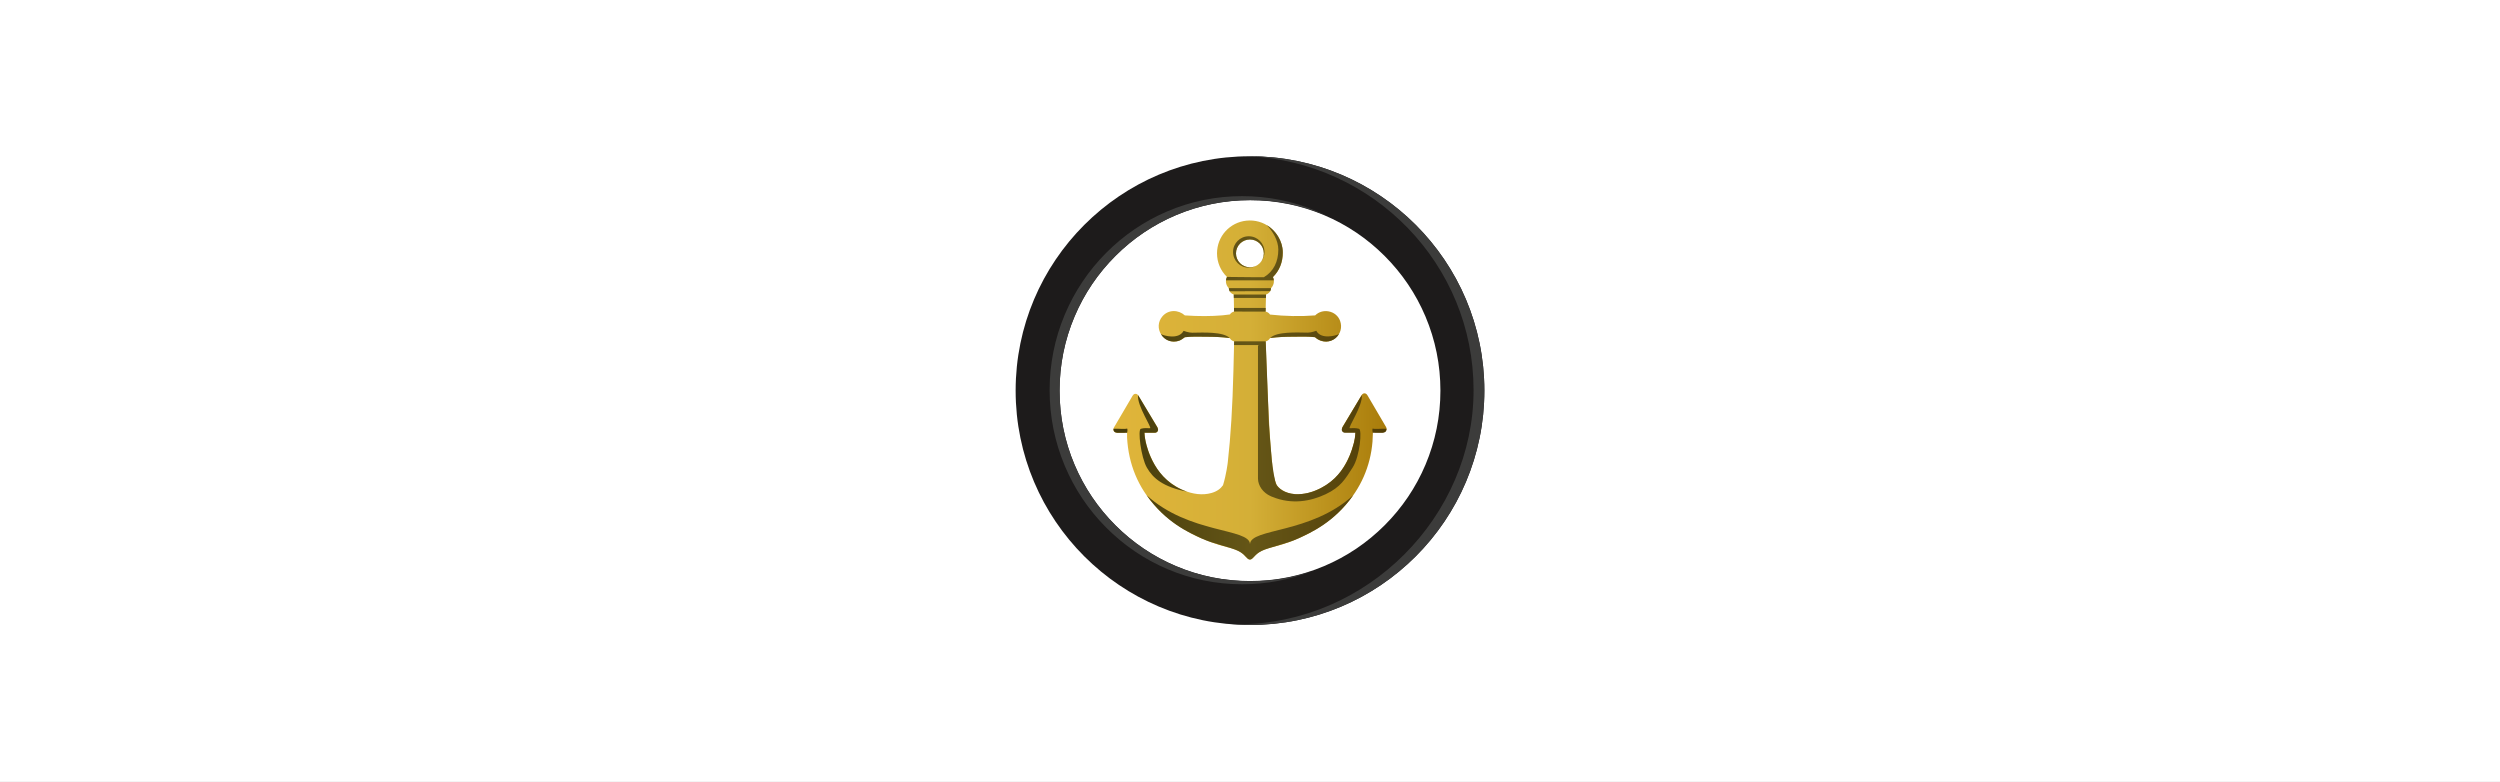
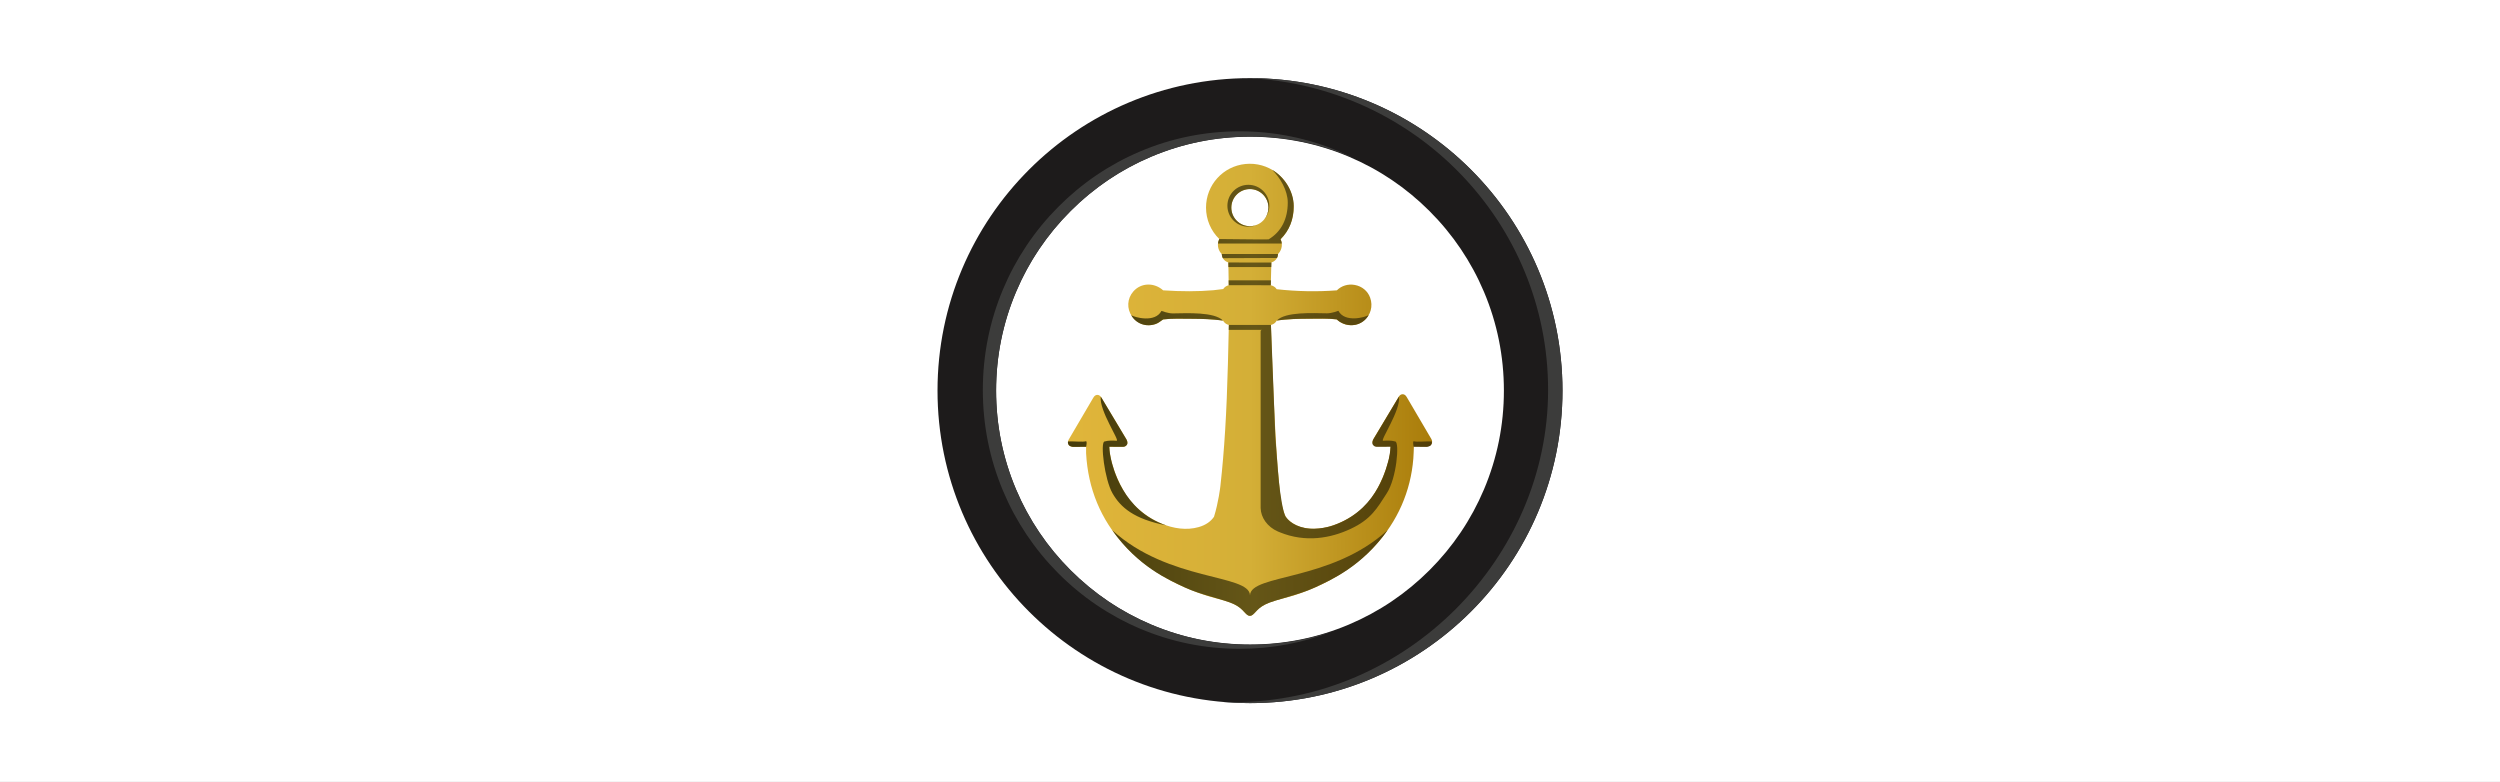
<svg xmlns="http://www.w3.org/2000/svg" width="1600" height="500" viewBox="0 0 1600 500">
  <rect width="1600" height="500" fill="#ffffff" />
-   <svg x="650.0" y="100.0" width="300" height="300" viewBox="0 0 960 960.05">
+   <svg x="600.0" y="50.0" width="400" height="400" viewBox="0 0 960 960.05">
    <defs>
      <style>
      .cls-1 {
        fill: #1d1b1b;
      }

      .cls-2 {
        fill: url(#Unbenannter_Verlauf_3);
      }

      .cls-3 {
        fill: #3c3c3b;
      }

      .cls-4 {
        fill: url(#Unbenannter_Verlauf_141);
      }
    </style>
      <linearGradient id="Unbenannter_Verlauf_3" data-name="Unbenannter Verlauf 3" x1="200.28" y1="478.78" x2="759.72" y2="478.78" gradientUnits="userSpaceOnUse">
        <stop offset="0" stop-color="#e0b53a" />
        <stop offset=".5" stop-color="#d4af37" />
        <stop offset="1" stop-color="#a97c0a" />
      </linearGradient>
      <linearGradient id="Unbenannter_Verlauf_141" data-name="Unbenannter Verlauf 141" x1="200.32" y1="483.48" x2="759.35" y2="483.48" gradientUnits="userSpaceOnUse">
        <stop offset="0" stop-color="#453b0b" />
        <stop offset=".51" stop-color="#655617" />
        <stop offset="1" stop-color="#513d07" />
      </linearGradient>
    </defs>
    <g id="logo_2.0">
      <g id="rahmen_dunkel">
        <path class="cls-1" d="M480,90.02c52.69,0,103.75,10.3,151.78,30.61,46.43,19.64,88.15,47.77,123.99,83.62s63.98,77.56,83.62,123.99c20.31,48.02,30.61,99.09,30.61,151.78s-10.3,103.75-30.61,151.78c-19.64,46.43-47.77,88.15-83.62,123.99-35.85,35.85-77.56,63.98-123.99,83.62-48.02,20.31-99.09,30.61-151.78,30.61s-103.75-10.3-151.78-30.61c-46.43-19.64-88.15-47.77-123.99-83.62-35.85-35.85-63.98-77.56-83.62-123.99-20.31-48.02-30.61-99.09-30.61-151.78s10.3-103.75,30.61-151.78c19.64-46.43,47.77-88.15,83.62-123.99,35.85-35.85,77.56-63.98,123.99-83.62,48.02-20.31,99.09-30.61,151.78-30.61M480,.02C214.9.02,0,214.93,0,480.02s214.9,480,480,480,480-214.9,480-480S745.1.02,480,.02h0Z" />
      </g>
      <g id="rahmen_schattierung">
        <path class="cls-3" d="M204.56,204.08c35.93-35.86,77.77-64,124.33-83.66,48.19-20.34,99.41-30.65,152.24-30.65s104.04,10.31,152.24,30.65c2.1.89,4.18,1.79,6.25,2.71-7.27-3.65-14.67-7.07-22.18-10.27-48.56-20.68-100.17-31.16-153.39-31.16s-104.82,10.48-153.39,31.16c-46.95,19.99-89.13,48.63-125.38,85.12-36.27,36.51-64.74,79.02-84.63,126.35-20.59,49.01-31.04,101.1-31.04,154.83s10.45,105.81,31.04,154.83c19.89,47.33,48.36,89.84,84.63,126.35,36.24,36.49,78.42,65.13,125.38,85.12,48.56,20.68,100.17,31.16,153.39,31.16,49.49,0,97.58-9.06,143.12-26.96-40.41,13.74-82.68,20.68-126.03,20.68-52.83,0-104.04-10.31-152.24-30.65-46.57-19.66-88.4-47.8-124.33-83.66-35.94-35.85-64.15-77.6-83.85-124.06-20.38-48.09-30.72-99.19-30.72-151.9s10.33-103.81,30.72-151.9c19.7-46.46,47.91-88.21,83.85-124.06ZM204.56,204.08c35.93-35.86,77.77-64,124.33-83.66,48.19-20.34,99.41-30.65,152.24-30.65s104.04,10.31,152.24,30.65c2.1.89,4.18,1.79,6.25,2.71-7.27-3.65-14.67-7.07-22.18-10.27-48.56-20.68-100.17-31.16-153.39-31.16s-104.82,10.48-153.39,31.16c-46.95,19.99-89.13,48.63-125.38,85.12-36.27,36.51-64.74,79.02-84.63,126.35-20.59,49.01-31.04,101.1-31.04,154.83s10.45,105.81,31.04,154.83c19.89,47.33,48.36,89.84,84.63,126.35,36.24,36.49,78.42,65.13,125.38,85.12,48.56,20.68,100.17,31.16,153.39,31.16,49.49,0,97.58-9.06,143.12-26.96-40.41,13.74-82.68,20.68-126.03,20.68-52.83,0-104.04-10.31-152.24-30.65-46.57-19.66-88.4-47.8-124.33-83.66-35.94-35.85-64.15-77.6-83.85-124.06-20.38-48.09-30.72-99.19-30.72-151.9s10.33-103.81,30.72-151.9c19.7-46.46,47.91-88.21,83.85-124.06Z" />
        <path class="cls-3" d="M479.98,0c-1.11,0-2.23,0-3.34.02,256.72,11.59,461.26,221.62,461.26,479.02s-216.55,479.53-483.66,479.53c-5.1,0-10.18-.08-15.24-.25,13.5,1.15,27.17,1.73,40.98,1.73,265.11,0,480.02-214.91,480.02-480.02S745.09,0,479.98,0Z" />
      </g>
      <path class="cls-2" d="M758.69,554.59l-38-64.76c-1.96-3.49-4.43-4.24-6.17-4.26h-.05c-1.74,0-4.21.74-6.17,4.14l-38.73,64.64-.16.29c-1.52,2.99-1.59,5.59-.19,7.74.95,1.46,2.94,3.17,7,2.97l19.9-.08c-.02.41-.03.8-.05,1.18-1.27,27.18-17.77,66.43-36.77,87.49-12.51,13.86-31.34,26.09-50.38,32.69-21.32,7.4-41.71,7.52-57.43.33-7.66-3.5-13.05-8.15-16.94-13.68-8.36-19.42-9.06-43.39-9.06-43.39-.15-1.4-.3-2.81-.46-4.22-6.83-61.56-11.8-212.35-12.86-246.55,2.59-.61,5.26-1.9,7.49-4.58.61-.73,1.07-1.44,1.42-2.09,16.32-2.57,34.77-2.7,51.12-2.81,1.97-.01,3.95-.03,5.95-.06,11.69-.12,23.77-.25,35.09,1.1.23.09.94.71,1.41,1.12.84.73,1.89,1.65,3.25,2.53,11.62,7.55,26.02,6.98,36.68-1.46,10.77-8.53,14.69-22.51,9.98-35.62-3.69-10.27-12.57-17.59-23.74-19.58-10.31-1.83-20.35,1.26-27.36,8.3-30.37,2.31-61.44,1.73-92.46-1.72-2.32-3.63-5.77-5.32-9.07-6.1l.9-34.92c4.75-1.6,8.81-5.18,9.88-10.57.15-.76.24-1.63.29-2.5.43-.4.83-.81,1.16-1.2,5.13-6.09,6.2-14.48,2.78-21.46,12.75-12.56,20.21-30.33,20.21-48.63,0-16.94-6.32-33.14-17.79-45.59-11.32-12.29-26.66-19.9-43.24-21.44-.21-.03-.42-.05-.63-.06-4.05-.35-8.27-.32-12.44.1-34.55,3.43-60.6,32.23-60.6,67,0,18.34,7.37,35.64,20.39,48.29l-.03.06c-3.59,7.06-2.54,15.59,2.64,21.72.33.4.74.81,1.17,1.22.05.86.14,1.73.29,2.49,1.06,5.38,5.08,8.96,9.82,10.56l.59,34.87c-3.01.79-6.2,2.46-8.5,5.92-2.62.24-5.19.58-7.7.92-2.61.35-5.08.68-7.53.89-23.48,2.01-48.7,2.06-77,.16-6.47-5.83-14.8-9.05-23.2-8.89-8.75.16-16.79,3.94-22.63,10.64-9.58,10.95-10.37,26.38-1.97,38.4,8.43,12.05,23.36,16.58,37.16,11.26,3.02-1.17,5.4-2.99,7.5-4.59,1-.77,2.5-1.91,3.14-2.15,10.95-1.32,22.72-1.19,34.11-1.07,2.09.02,4.16.04,6.2.06,16.55.11,35.23.23,51.66,2.81.35.65.81,1.35,1.42,2.08,2.24,2.7,4.93,3.99,7.54,4.6-.32,13.56-1.03,43.62-1.43,59.37-1.98,76.06-5.52,133.79-11.48,187.17l-.21,1.93s-2.81,24.22-9.7,46.23c-4.99,7.11-12.33,12.6-23.46,15.8-37.32,10.74-81.47-12.3-104.11-39.44l-5.84-7.46c-15.31-22.67-26.3-52.91-27.35-75.3-.02-.37-.03-.77-.05-1.17l19.9.08c4.06.2,6.05-1.51,7-2.97,1.4-2.15,1.34-4.76-.19-7.74l-38.84-64.85c-2.02-3.5-4.51-4.22-6.27-4.21-1.73.02-4.2.77-6.15,4.26l-37.86,64.49-.14.26c-1.65,3.26-1.03,5.67-.22,7.13,1.22,2.19,3.48,3.45,6.72,3.73l.23.02,20.16-.18v9.87s.01.26.01.26c2.94,54.23,22.56,101.58,58.32,140.73,32.49,35.57,77.75,62.9,130.9,79.04,3.83,1.16,7.9,2.23,11.83,3.27,13.17,3.47,26.79,7.05,36.43,15.1,1.41,1.18,2.73,2.64,4.13,4.18,1.74,1.92,3.54,3.91,5.71,5.59,1.46,1.15,2.9,1.72,4.33,1.72s2.88-.58,4.28-1.75c2.19-1.69,3.96-3.67,5.68-5.58,1.39-1.54,2.7-3,4.09-4.15,10-8.29,24.56-12.1,38.64-15.8,4.94-1.29,9.6-2.52,14.11-3.93,50.18-15.76,93.51-42.22,125.32-76.52,34.53-37.24,54.89-83.55,58.88-133.93.43-5.43.74-14.76.87-19.08l20.23.18.23-.02c3.24-.28,5.5-1.53,6.72-3.72.81-1.45,1.43-3.87-.22-7.13ZM479.81,170.34c15.74,0,28.54,12.8,28.54,28.53s-12.8,28.54-28.54,28.54-28.54-12.8-28.54-28.54,12.8-28.53,28.54-28.53Z" />
      <path id="schattierung" class="cls-4" d="M512.16,379.1l-64.64.02-.18,7.59h65.07l-.25-7.61ZM574.72,692.18c.63.02,1.12.03,1.46.04-.49,0-.98-.01-1.46-.04ZM509.67,196.05c0-17.77-14.42-32.18-32.2-32.18s-32.19,14.41-32.19,32.18,14.41,32.19,32.19,32.19c5.73,0,11.1-1.49,15.76-4.11-3.99,2.13-8.56,3.34-13.4,3.34-15.74,0-28.51-12.76-28.51-28.51s12.77-28.51,28.51-28.51,28.51,12.76,28.51,28.51c0,6.89-2.44,13.2-6.51,18.14,4.89-5.65,7.84-13,7.84-21.05ZM514.16,140.94c12.24,12.19,23.84,31.61,23.84,50.25,0,24.67-9.67,44.75-29.46,56.47l18.3-.16c13.83-13.73,20.27-30.52,20.27-51.19,0-22.73-14.61-44.54-32.95-55.37ZM526.94,247.5h-.1l-18.3.16-14.05.12-61.63-.62c-1.14,2.09-1.97,5.28-2.05,6.95h98.02c-.05-1.54-.86-4.62-1.89-6.61ZM615.74,357.41s-10.21,3.97-17.59,3.86c-21.88-.32-63.64-2.57-76.95,11.02,17.27-2.28,30.98-2.68,48.92-2.8,13.67-.08,29.31-.67,43.05,1,3.22,3.14,6.2,4.99,11.3,7,15.46,5.47,30.71-.78,37.78-13.51-5.26,3.33-36.48,12.26-46.51-6.57ZM759.25,558.12c-6.88-.61-23.29,1.15-27.27-.28-2.57-1.14-.7,8.47-.7,8.47,0,0,17.27.04,20.13.12.85.01,5.25-.63,6.83-3.08,1.57-2.45,1.01-5.23,1.01-5.23ZM480,794.35l-.34,31.66h0s.05.01.05.01c.04,0,.08,0,.12-.01.04.01.08.01.12.01.01,0,.03,0,.05-.01,6.57-.3,8.67-10.33,23.84-17.76,15.43-7.56,50.18-13.87,75.61-25.77,25.43-11.91,72.32-32.02,111.89-88.15-86.79,79.31-210.03,67.14-211.34,100.02ZM361.61,361.41c-7.38.11-17.59-3.85-17.59-3.85-10.03,18.82-41.25,9.89-46.51,6.56,7.07,12.73,22.32,18.98,37.78,13.51,5.11-2.01,7.46-4.61,11.31-6.99,13.73-1.67,29.38-1.09,43.05-1,17.93.12,31.65.52,48.92,2.8-13.32-13.59-55.08-11.35-76.96-11.03ZM447.2,310.63l.13,7.46,64.61.06.18-7.52h-64.92ZM266.53,585.58c-2.53-10.56-2.65-19.34-2.65-19.34l19.9.08c2.39.18,5.05-.2,7-2.97,1.94-2.77.42-6.27-.6-8.42l-34.4-57.42c-.53-.93-4.66-7.9-5.09-8.28-2.43,21.9,29.9,68.18,24.4,67.81-5.49-.37-12.31-.7-18.74,1.16-6.44,1.85.2,58.24,12.5,79.62,12.29,21.38,32.72,39.49,82.61,49.23-67.24-22.25-82.4-90.91-84.93-101.47ZM227.68,557.84c-3.97,1.43-20.39-.33-27.26.28,0,0-.57,2.78,1.01,5.23,1.57,2.45,5.98,3.09,6.82,3.08,2.86-.08,20.14-.12,20.14-.12,0,0,1.86-9.61-.71-8.47ZM268.33,694.33c39.56,56.13,86.46,76.24,111.89,88.15,25.43,11.9,60.18,18.21,75.61,25.77,15.17,7.43,17.27,17.46,23.83,17.76.02.01.04.01.05.01.04,0,.08,0,.12-.01.04.01.08.01.12.01h.05v-31.67c-1.31-32.88-124.89-20.71-211.67-100.02ZM446.74,283.21l.12,6.99h65.8l.18-6.97-66.1-.02ZM436.63,270.17c-.03,1.83.84,5.24,1.74,6.42l83.07-.34c1.1-1.92,1.49-4.23,1.56-6.09h-86.37ZM576.54,692.23c.12,0,.18,0,.18,0h.29c-.15,0-.31,0-.47,0ZM703.32,558.2c-6.44-1.86-13.25-1.53-18.75-1.16s26.84-45.91,24.41-67.81c-.44.38-4.57,7.35-5.1,8.28l-34.39,57.42c-1.03,2.15-2.55,5.65-.6,8.42,1.94,2.77,4.61,3.15,7,2.97l19.89-.08s-.12,8.78-2.64,19.34c-3.05,9.16-14.64,73.34-79.2,99.14-1.97.79-4,1.54-6.08,2.26.09-.02.18-.04.28-.06-2.96,1.01-6.19,1.97-9.5,2.72-9.16,2.06-16.64,2.5-20,2.58-1.45.11-2.77.05-4.3-.05h-.05c-.73-.03-1.45-.08-2.17-.13-22.53-1.65-34.17-12.89-37.76-19.07-3.97-6.82-8.04-35.04-9.82-51.78-1.77-16.75-5.71-71.58-5.71-71.58l-6.67-170.51.17,5.32c.05,1.25-.96,2.29-2.21,2.29h-11.55c-1.23,0-2.22.99-2.22,2.22v271.49c.29,14.43,10.22,28.92,26.51,35.99.78.41,1.62.77,2.51,1.06-.38-.16-.76-.32-1.14-.48,1.49.6,2.29.85,1.19.49,40.28,16.57,79.17,9.05,109.47-5.24,31.13-14.67,40.08-31.12,55.26-54.59,15.18-23.46,19.6-77.6,13.17-79.45Z" />
    </g>
  </svg>
</svg>
